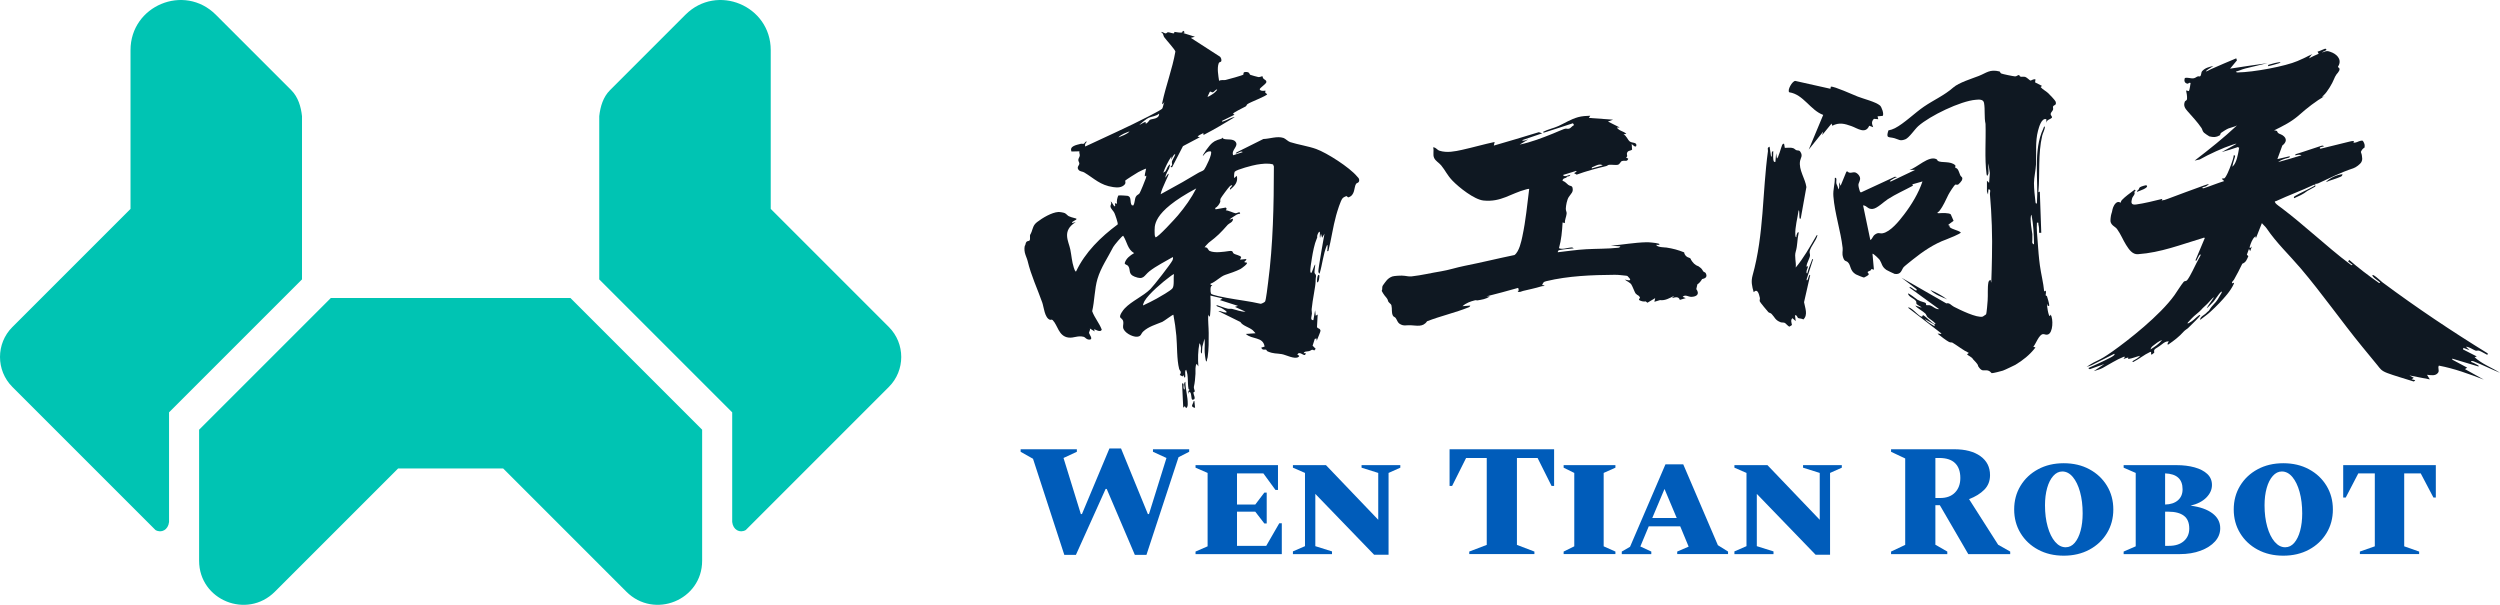
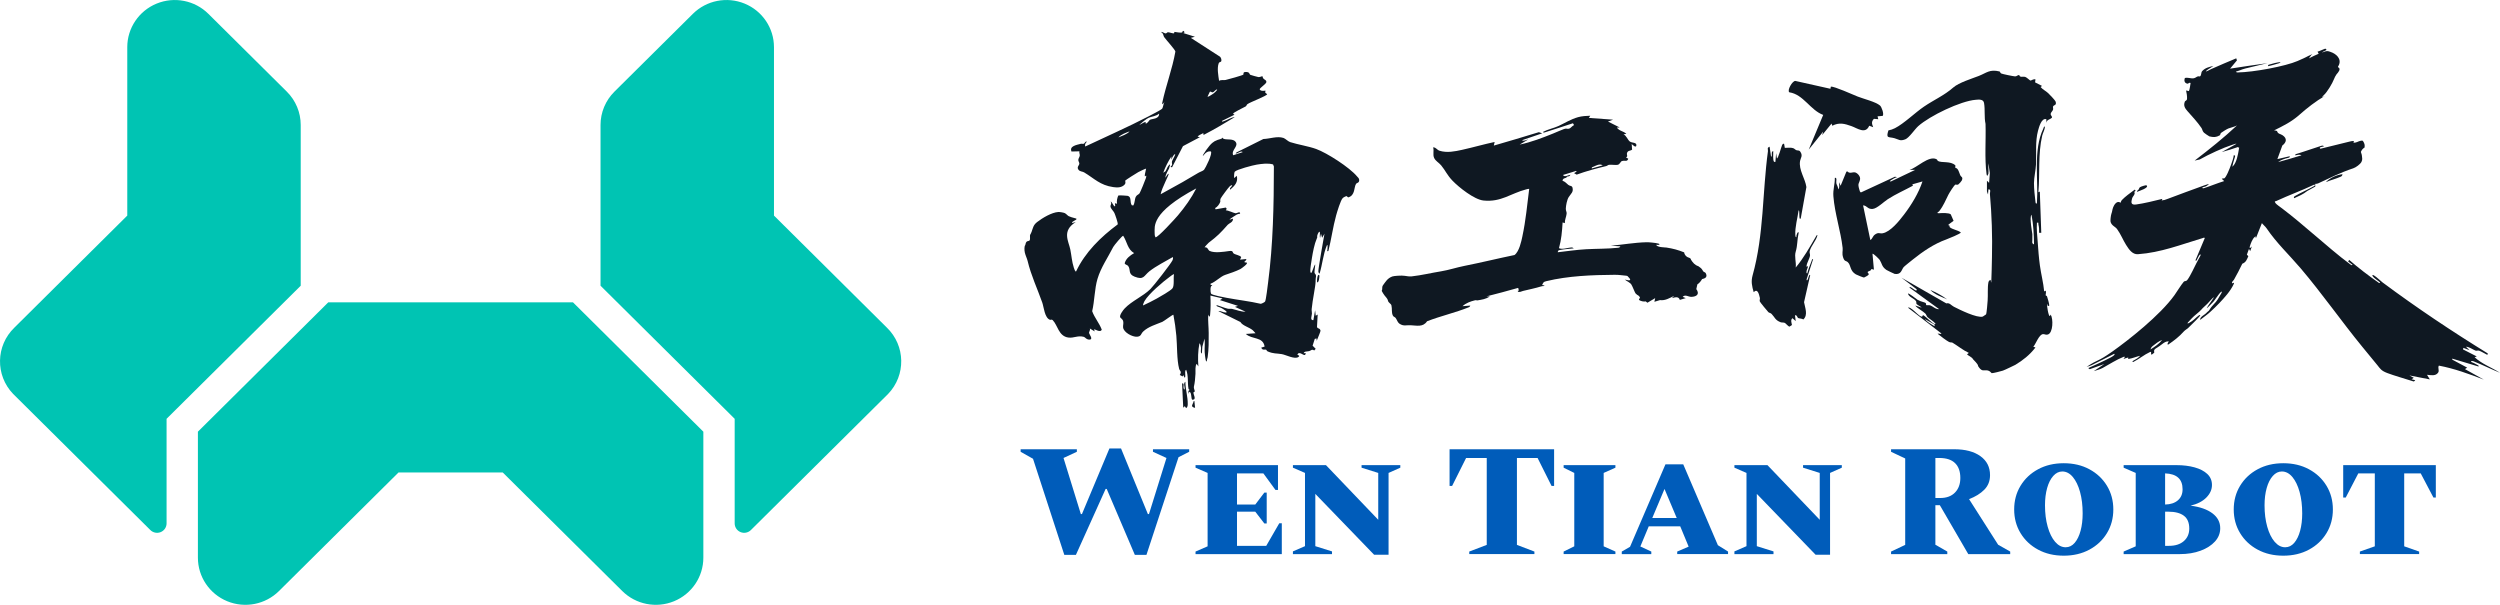
<svg xmlns="http://www.w3.org/2000/svg" id="b" data-name="图层 2" viewBox="0 0 351.387 85.011">
  <defs>
    <style>
      .e {
        fill: #005cba;
      }

      .f {
        fill: #0f1822;
      }

      .g {
        fill: #00c4b3;
      }
    </style>
  </defs>
  <g id="c" data-name="3">
    <g>
      <path class="e" d="M149.594,77.992l-4.399-13.51-1.741-.982v-.357h7.904v.357l-1.876.871,2.435,7.883h.156l3.863-9.223h1.63l3.773,9.223h.156l2.457-7.883-1.898-.871v-.357h5.091v.357l-1.496.76-4.511,13.732h-1.63l-3.952-9.267h-.156l-4.176,9.267h-1.63Z" />
      <path class="e" d="M168.038,77.881v-.357l1.697-.736v-10.316l-1.697-.737v-.357h11.589v3.483h-.356l-1.697-2.322h-3.707v4.377h2.568l1.272-1.675h.335v4.332h-.335l-1.272-1.652h-2.568v4.801h4.108l1.831-3.171h.357v4.332h-12.125Z" />
      <path class="e" d="M181.726,77.881v-.38l1.697-.736v-10.294l-1.697-.737v-.357h4.645l7.347,7.682v-6.587l-2.345-.737v-.357h5.448v.357l-1.652.737v11.499h-2.032l-8.262-8.552v7.347l2.345.736v.38h-5.493Z" />
      <path class="e" d="M206.512,77.881v-.357l2.457-.938v-12.215h-2.903l-1.965,3.931h-.357v-5.159h14.693v5.159h-.357l-1.965-3.931h-2.903v12.215l2.456.938v.357h-9.155Z" />
      <path class="e" d="M219.776,77.881v-.357l1.496-.736v-10.316l-1.496-.737v-.357h7.279v.357l-1.652.737v10.316l1.652.736v.357h-7.279Z" />
      <path class="e" d="M227.948,77.881v-.357l1.161-.67,4.979-11.589h2.501l4.868,11.366,1.429.893v.357h-7.146v-.357l1.607-.692-1.184-2.858h-4.421l-1.184,2.836,1.541.715v.357h-4.153ZM232.235,72.811h3.438l-1.719-4.086-1.72,4.086Z" />
      <path class="e" d="M243.78,77.881v-.38l1.697-.736v-10.294l-1.697-.737v-.357h4.645l7.347,7.682v-6.587l-2.345-.737v-.357h5.448v.357l-1.652.737v11.499h-2.032l-8.262-8.552v7.347l2.345.736v.38h-5.493Z" />
      <path class="e" d="M265.798,77.881v-.357l1.987-.938v-12.147l-1.987-.938v-.357h8.865c1.562,0,2.795.324,3.695.972s1.351,1.537,1.351,2.669c0,.818-.268,1.5-.804,2.043-.536.544-1.25.986-2.144,1.328l4.087,6.409,1.696.96v.357h-5.895l-3.997-6.878h-.625v5.561l1.675.96v.357h-7.905ZM272.563,64.371h-.535v5.627h.67c.893,0,1.589-.257,2.088-.771.498-.513.748-1.194.748-2.043,0-.907-.246-1.604-.737-2.088-.491-.483-1.236-.726-2.233-.726Z" />
      <path class="e" d="M290.069,78.104c-1.354,0-2.557-.283-3.605-.849-1.05-.565-1.873-1.34-2.468-2.322-.596-.982-.894-2.092-.894-3.327s.298-2.345.894-3.327c.595-.982,1.418-1.757,2.468-2.322,1.049-.566,2.251-.849,3.605-.849s2.558.282,3.606.849c1.05.565,1.872,1.34,2.468,2.322s.894,2.092.894,3.327-.298,2.345-.894,3.327-1.418,1.757-2.468,2.322c-1.049.565-2.252.849-3.606.849ZM290.338,76.921c.491,0,.915-.209,1.272-.625.357-.417.633-.983.826-1.697.193-.715.291-1.526.291-2.435,0-1.131-.123-2.14-.369-3.025-.245-.886-.584-1.585-1.016-2.099s-.924-.771-1.474-.771c-.477,0-.901.208-1.273.625s-.658.982-.859,1.697c-.201.714-.302,1.526-.302,2.434,0,1.116.127,2.121.38,3.015s.599,1.597,1.038,2.11.935.771,1.485.771Z" />
      <path class="e" d="M298.488,77.881v-.357l1.697-.736v-10.316l-1.697-.737v-.357h7.436c.938,0,1.783.104,2.535.312.751.209,1.347.518,1.786.927.438.41.658.927.658,1.552,0,.641-.264,1.229-.792,1.765-.529.536-1.27.915-2.222,1.139,1.31.164,2.333.521,3.07,1.071.736.552,1.104,1.251,1.104,2.1,0,.7-.245,1.321-.736,1.864-.491.544-1.165.976-2.021,1.295-.856.32-1.828.48-2.914.48h-7.905ZM306.772,68.77c0-1.43-.818-2.174-2.456-2.233v4.377c.759-.015,1.358-.212,1.798-.592.438-.38.658-.896.658-1.552ZM304.763,71.919h-.446v4.801h.559c.878,0,1.57-.224,2.076-.67s.76-1.034.76-1.764c0-.819-.254-1.418-.76-1.798s-1.235-.569-2.188-.569Z" />
      <path class="e" d="M320.929,78.104c-1.354,0-2.557-.283-3.605-.849-1.05-.565-1.873-1.34-2.468-2.322-.596-.982-.894-2.092-.894-3.327s.298-2.345.894-3.327c.595-.982,1.418-1.757,2.468-2.322,1.049-.566,2.251-.849,3.605-.849s2.558.282,3.606.849c1.05.565,1.872,1.34,2.468,2.322s.894,2.092.894,3.327-.298,2.345-.894,3.327-1.418,1.757-2.468,2.322c-1.049.565-2.252.849-3.606.849ZM321.197,76.921c.491,0,.915-.209,1.272-.625.357-.417.633-.983.826-1.697.193-.715.291-1.526.291-2.435,0-1.131-.123-2.14-.369-3.025-.245-.886-.584-1.585-1.016-2.099s-.924-.771-1.474-.771c-.477,0-.901.208-1.273.625s-.658.982-.859,1.697c-.201.714-.302,1.526-.302,2.434,0,1.116.127,2.121.38,3.015s.599,1.597,1.038,2.11.935.771,1.485.771Z" />
      <path class="e" d="M331.692,77.881v-.357l2.099-.736v-10.25h-2.322l-1.764,3.395h-.357v-4.556h13.019v4.556h-.335l-1.786-3.395h-2.323v10.25l2.1.736v.357h-8.329Z" />
    </g>
    <g id="d" data-name=" 图层 1-2">
-       <path class="g" d="M46.495,41.888h33.685l18.509,18.509v18.42c0,5.535-6.725,8.272-10.653,4.345l-17.319-17.319h-14.759l-17.319,17.319c-3.928,3.928-10.653,1.19-10.653-4.345v-18.42l18.509-18.509h0l-0-0Z" />
-       <path class="g" d="M108.33,7.042v22.318l16.604,16.604c2.321,2.321,2.321,6.1,0,8.421l-20.116,20.116c-.833.476-1.785-.03-1.904-1.131v-15.414l-18.687-18.687v-22.943c.149-1.339.536-2.678,1.518-3.66l10.593-10.593c4.434-4.434,11.992-1.28,11.992,4.969Z" />
-       <path class="g" d="M18.345,7.042v22.318L1.741,45.964c-2.321,2.321-2.321,6.1,0,8.421l20.116,20.116c.833.476,1.785-.03,1.904-1.131v-15.414l18.687-18.687v-22.943c-.149-1.339-.536-2.678-1.518-3.66L30.337,2.073c-4.434-4.434-11.992-1.28-11.992,4.969h0Z" />
+       <path class="g" d="M98.859,60.675V78.387A6.677,6.624 0 0 1 87.46,83.07L70.663,66.409H56.012L39.215,83.07A6.677,6.624 0 0 1 27.816,78.387V60.675L46.141,42.494H80.534L98.859,60.675Z" />
+       <path class="g" d="M84.408,17.564V40.161L103.262,58.865V73.565A1.335,1.325 0 0 0 105.542,74.501L124.83,55.366A6.677,6.624 0 0 0 124.658,46.054L108.786,30.302V6.624A6.677,6.624 0 0 0 97.39,1.941L86.361,12.881A6.677,6.624 0 0 0 84.408,17.564Z" />
+       <path class="g" d="M42.267,17.564V40.161L23.413,58.865V73.565A1.335,1.325 0 0 1 21.133,74.501L1.845,55.366A6.677,6.624 0 0 1 2.017,46.054L17.889,30.302V6.624A6.677,6.624 0 0 1 29.285,1.941L40.314,12.881A6.677,6.624 0 0 1 42.267,17.564Z" />
    </g>
    <g>
      <g>
        <path class="f" d="M329.241,24.482c-.013.178-.067.272-.237.35-.678.309-1.415.482-2.105.767.656-.623,1.446-.994,2.343-1.117Z" />
        <path class="f" d="M300.366,26.964c-.025-.188.163-.223.242-.351.079-.128.051-.209.188-.305s.819-.312.9-.257c.475.328-1.104.82-1.33.913Z" />
        <path class="f" d="M320.543,8.72c-.088.176-.324.194-.478.242-.436.134-.83.247-1.263.345-.043-.188.018-.187.172-.237.519-.167,1.033-.287,1.569-.349Z" />
        <path class="f" d="M346.775,51.673c-.641-.354-1.274-.67-1.926-1.032-.053-.029-.27-.121-.159-.229,1.22.365,2.451.737,3.671,1.102.107-.111-.103-.198-.159-.23-.307-.174-.585-.307-.9-.427.044-.19.29-.105.392-.064,1.265.502,2.444,1.099,3.693,1.605-1.194-.762-2.517-1.22-3.57-2.19.103-.036.206-.071.308-.107-.646-.33-1.292-.66-1.939-.991.018-.073.036-.145.055-.217.289.11.578.221.867.331-.169-.163-.337-.328-.508-.49.513.037.87.346,1.328.538.202.085.318-.064.554.029.349.137.772.405,1.129.583.03-.065.034-.142.063-.206-5.086-3.133-9.973-6.399-14.799-9.986-.274-.204-.859-.791-1.199-.978-.213-.117-.309-.071-.148.154.16.225.661.54.86.708.199.168.178.164.015.213-1.465-1.024-2.87-2.084-4.212-3.258-.05.072-.101.144-.151.215.208.16.417.322.624.482-.117.109-.229-.003-.337-.083-1.629-1.194-3.513-2.842-4.961-4.068-1.692-1.432-2.904-2.49-4.598-3.777-.209-.159-.803-.562-.936-.752-.208-.3-.022-.234.106-.293,1.774-.824,3.574-1.47,5.328-2.303.05.02.101.037.153.054-.078.076-.136.138-.235.192-.86.475-1.759.867-2.62,1.358-.11.063-.21.181-.107.305.646-.292,1.279-.558,1.833-1.012.379-.208.757-.416,1.135-.625-.003-.127-.007-.254-.01-.38.138-.015.273-.005.401-.065,1.644-.766,3.198-1.551,4.951-2.125.369-.121.978-.57,1.147-.895.169-.326.093-.58.07-.815-.033-.338-.092-.312-.153-.593.132-.286.245-.443.516-.611.061-.355-.002-.568-.189-.871-.09-.147-.192-.114-.336-.086-.401.076-.521.265-.995.285-.168.007.434-.415-.565-.173-.999.242-2.95.73-4.122,1.016-.319-.22.337-.305.48-.32-.039-.193-.294-.114-.4-.08-1.207.378-2.355.802-3.554,1.16-.032.055-.067.109-.1.164.331-.022.606-.181.918-.007-1.09.335-2.182.661-3.283.955.42-.318.895-.471,1.395-.593.187-.046.227-.045.243-.236-.58.15-1.158.283-1.742.408.231-.636.464-1.267.693-1.905.598-.46.702-1.002.03-1.451-.309-.207-.661-.164-.774-.592-.158-.034-.277-.112-.442-.072,1.295-.64,2.469-1.213,3.57-2.189,1.101-.977,2.314-1.927,3.605-2.673-.139.06-.276.134-.413.202.084-.104.134-.212.246-.305.466-.387,1.241-1.717,1.406-2.177.093-.26.268-.581.394-.756.202-.227.7-.766.227-.986-.034-.234-.006-.071.098-.302.403-.901-.369-1.6-1.189-1.867-.2-.065-.31-.111-.465-.109-.289.003-.459.173-.733.179.22-.107.431-.222.649-.334-.065-.171-.098-.215-.293-.145-.312.113-.637.289-.966.38.052.099.107.196.161.294-.468.197-.918.416-1.37.651.178-.212.218-.392.492-.606-1.198.536-.445.262-2.105.981-1.66.72-6.128,1.576-8.449,1.603-.266-.061-.265-.102-.031-.169.522-.151.473-.203,1.178-.395.705-.192,2.242-.511,3.1-.745-1.73.257-3.519.485-5.266.775.318-.388.641-.774.961-1.161-.032-.097-.065-.193-.095-.291-1.185.502-2.355.985-3.54,1.519-.047.021-.971.535-.673.229.198-.203.736-.477,1.008-.671-.577.117-1.156.259-1.571.706-.221.238-.065.565-.336.772-.395-.119-.489.176-.871.25-.382.074-.842-.161-1.244-.036-.123.354-.065.697.34.791.178.041.284-.23.467-.085-.075.38-.083.77-.235,1.135-.133-.03-.264-.074-.398-.094.087.342.154.841.137,1.158-.018.317-.242.234-.319.437-.214.563.041.93.396,1.332.691.784,1.358,1.482,1.953,2.35.135.197.111.42.346.657.047.048.676.502.76.522.606.144.938.142,1.446-.14.159-.089.026-.23.229-.375.203-.145.783-.515,1.007-.599.478-.177.784-.21,1.198-.422-1.89,1.774-3.9,3.364-5.95,4.941.245-.055.456-.093.722-.162,1.29-.732,3.298-1.649,4.548-2.054,1.25-.405.071.022.613-.148-.718.399-1.372.789-2.075,1.166.771-.221,1.531-.434,2.289-.712.161.271.215-.227.113.375s-.3,1.796-.82,2.311c-.17.169-.051-.067-.041-.136.055-.381.242-.823.323-1.177.058-.253-.025-.14-.167-.233-.078.327-.012.244-.145.645-.216.654-.619,1.821-1.015,2.425-.251.383-.25.079-.528.268.127.082.219.208.327.313-.958.291-1.876.684-2.829.991-.113.036-.222.05-.236-.091.225-.115.475-.087.696-.284.221-.197.546-.347-.447-.007s-4.127,1.521-5.103,1.883c-.976.363-.3.047-.885.255.113-.094.08-.151.112-.247-1.168.288-2.535.63-3.674.786-.79.108-.698-.347-.576-.824.09-.354.51-.596.319-.936-.026-.047.274-.153.142-.237-.132-.084.089-.209-.28.056-.37.264-1.22.901-1.573,1.284-.186.202-.12.209-.224.415-.493-.388-.913.307-1.032.626-.162.433-.11.538-.257.937-.078.211-.164.955-.112,1.126.17.557.648.649.914,1.011.506.689.843,1.554,1.262,2.216.42.662.894,1.369,1.675,1.314,3.212-.226,6.055-1.358,9.099-2.266.084-.025.218-.118.293-.002-.428,1.029-.867,2.059-1.299,3.087.013.208.118.107.18-.013.149-.29.267-.57.481-.817.016.053.032.108.052.158-.419.746-.762,1.454-1.154,2.242-.162.325-.506.973-.714,1.226-.208.254-.36.091-.519.278-.371.438-.998,1.46-1.284,1.86-2.031,2.844-6.515,6.36-8.729,7.923-2.214,1.563-1.9,1.002-3.628,2.162.278-.081.524-.158.682-.234,1.107-.533,2.126-1.064,3.2-1.604.239.106-.356.443-.449.492-1.055.551-2.117,1.031-3.195,1.517.068.052.134.105.201.158.685-.244,1.371-.488,2.056-.732-.497.335-.992.665-1.489,1.003.443-.149.841-.226,1.266-.456.959-.519,1.907-1.156,2.932-1.557.079-.031.164-.051.153.049-.011.1-.134.18-.18.265.19-.067.44-.177.627-.206.187-.028-.132.216.144.178.535-.074,1.056-.327,1.592-.436-.269.314-.611.483-.965.688-.117.067-.219.184-.012.187.795-.398,1.544-1.033,2.331-1.391.338-.154.044.279.254.366.118-.085.242-.188.361-.278-.085-.434.061-.506.423-.723.211-.126.436-.296.644-.454.313-.238.571-.444.984-.42-.043.111-.183.242-.178.362.006.12.046.122.163.042.745-.511,1.495-1.084,2.1-1.775.179-.204.532-.409.596-.473.464-.478,1.982-1.878,1.706-1.866-.169-.049-.8.654-1.153.881-.298.192-.634.419-.602.256.012-.062.306-.338.595-.668.303-.346,1.091-.905,1.354-1.23.219-.27.566-.54.816-.796.253-.264.825-.907.91-.93.135-.037-.82,1.174-.961,1.49-.094.212.67-.615.787-.725.371-.347.839-1.235,1.252-1.561.062-.049.07.098.037.157-.159.287-.363.639-.536.921-.345.561-.821.871-1.137,1.43-.164.29-.249.232-.529.548-.166.188-.879.495-.818.924.682-.546,1.018-.74,1.509-1.208.424-.404.715-.655,1.194-1.165.705-.752,1.56-1.666,2.007-2.65.227-.5-.355.161-.218-.288.034-.112.188-.209.264-.345.405-.722.81-1.485,1.168-2.243.517-.192.644-.59.849-1.064-.069-.068-.139-.136-.208-.204.1-.275.2-.551.3-.826.054.11.108.219.162.329.08-.218.16-.441.241-.656-.082.039-.142.209-.247.189s-.08-.049-.038-.197c.108-.384.369-1.086.69-1.332.322-.246-.014.144.191.111.262-.68.534-1.373.811-2.053.191.242.495.481.66.724,1.424,2.097,3.144,3.689,4.795,5.629,2.978,3.5,5.78,7.513,8.654,11.02.891,1.087,1.272,1.538,2.132,2.597.391.481.505.76,1.38,1.097.875.337,2.662.852,3.714,1.189.128-.034.139-.122.22-.19-.172-.038-.342-.076-.513-.115.103-.071.206-.143.308-.214-.204-.11-.409-.221-.613-.331.956.186,1.913.372,2.869.557-.131-.216-.271-.433-.396-.649.557.049,1.212.219,1.57-.315.199-.296-.098-.666.099-.973,2.187.414,4.243,1.174,6.321,1.97-.884-.493-1.769-.986-2.653-1.479.103-.072.206-.144.31-.214ZM302.251,49.12c.15-.273.052-.269.356-.514.304-.246.854-.685,1.295-.822-.454.57-1.024.946-1.651,1.336Z" />
      </g>
      <g>
        <path class="f" d="M279.479,24.435c-.009.062-.124.154-.103.253-.119.031-.143-.114-.155-.2-.296-2.276-.072-4.772-.145-7.075-.208-.938-.042-2.012-.21-2.943-.1-.552-.722-.48-1.156-.446-2.15.169-6.479,2.261-8.097,3.709-.484.433-1.284,1.647-1.814,1.849-.767.293-.895.02-1.53-.158-.815-.227-1.223.094-.845-1.094.34-.069.603-.152.913-.31,1.3-.665,2.815-2.17,4.089-3.035,1.438-.977,2.837-1.564,4.124-2.693.775-.68,2.605-1.238,3.576-1.617,1.091-.427,1.526-.973,2.91-.633.097.024.096.213.243.285.175.086,1.729.403,1.948.41.26.007.359-.212.572-.19.052.005.045.163.137.203.226.099.492-.014.724.06.217.069.651.507.716.512.158.012.458-.276.721-.158l-.058.412.974.501-.202.152c.3.354.739.552,1.071.863.195.183.993,1.013,1.048,1.193.161.524-.222.46-.343.643-.082.123.03.306-.02.477-.059.201-.318.402-.336.595-.022.245.268.366.166.553-.274.256-.716.26-.774.71l.002-.507c-.684-.219-1.035,1.113-1.173,1.625-.403,1.506-.212,3.168-.282,4.727-.037.827-.286,1.85-.286,2.648 0.0.747.118,1.885.214,2.645.017.139.072.323.202.151.228-3.25-.558-7.454.888-10.452.058-.121.054-.301.231-.328.004.465-.274.852-.378,1.299-.605,2.595-.307,5.316-.536,7.956l.202-.103.204,5.798-.305-0c.021-.399-.002-.789-.1-1.177-.043-.17.102-.297-.205-.247-.069.906.045,1.799.107,2.691.076,1.097.158,2.231.312,3.346.168,1.214.485,2.402.599,3.624l.202-.103c.116.195-.012.533.007.648.012.07.163.059.188.144.106.365.267.836.307,1.201.022.202-.019.145-.196.144l-.101-.306c-.059.186.208,1.893.405,1.729l.101-.203c.38.602.347,2.589-.403,2.806-.294.085-.437-.069-.66-.058-.581.03-1.012,1.375-1.379,1.777l.304.1c-.814,1.066-1.795,1.818-2.828,2.442,0,0-1.493.733-1.753.814-.287.089-1.34.364-1.571.357-.044-.001-.24-.381-.729-.403-.417-.019-.628.149-1.035-.376l-.145-.213c.016-.298-.652-.861-.694-.943-.181-.354-.692-.509-.867-.71l.255-.203c-.816-.38-1.521-.972-2.286-1.432-.121-.073-.296-.008-.493-.106-.368-.185-1.142-.782-1.491-1.062-.382-.307.477.089.401-.145l-4.682-3.612c.182-.111.503.169.644.272.309.226.877.845,1.178.96.321.123.104-.186.364-.163.424.271,1.112,1.048,1.531,1.218.047.019.167.027.151-.049-.311-.358-.784-.598-1.122-.913-.127-.119-.159-.35-.31-.504-.343-.35-1.088-.69-1.418-1.126l.915.306c-.162-.196-.569-.348-.715-.513-.101-.114.011-.242-.089-.403-.239-.387-1.034-.575-1.13-1.067.111-.112,1.167.772,1.33.865.023.013.323.152.404.192.183.089.62.169.739.264.125.099.046.258.08.291.057.055.374-.009.53.036.402.116.811.6,1.293.539l-4.124-3c-.11-.222.151-.058.226-.022.227.109.816.691.742.227l-2.137-1.628,6.308,3.615c.466-.123.664.269,1.057.469.819.418,3.247,1.623,4.068,1.385.036-.01.441-.284.455-.308.097-.171.202-1.622.228-1.959.057-.748-.032-1.826.105-2.539.031-.162.144-.307.302-.358l.102.406c.052-1.209.07-2.4.098-3.614.069-2.98-.028-5.84-.288-8.856-.017-.201.206-.701-.216-.648l-.051.712c-.024-0-.153-.435-.153-.459v-1.475l.304.304.106-1.366-.207-1.379c-.045.465.062,1.025,0,1.475ZM285.892,34.351c-.017-1.398-.088-2.797-.355-4.169-.327.335.11,2.58.12,2.723s-.004.758,0,.802c.018.205-.141.515.235.644ZM271.943,45.641l-1.425-.815c.36.448.896.721,1.376,1.015l.049-.201Z" />
        <path class="f" d="M272.381,22.624c.53.3,1.765-.021,2.421.592.127.118-.036.269.006.335.025.039.235.081.341.225.181.245.244.575.373.849.135.285.436.248.214.751-.046.104-.393.495-.482.546-.203.115-.292-.008-.395.018-.184.046-.874,1.179-1.003,1.426-.448.857-.627,1.457-1.303,2.335-.039.051-.555.307.043.265.353-.025,1.355-.071,1.595.166l.394.905-.705.52c-.068.182.158.144.171.173.022.048-.067.141-.047.161.412.399,1.166.424,1.603.784 0.0.164-1.778.886-2.066.988-1.67.594-3.279,1.682-4.701,2.828-.216.175-1.187.944-1.279,1.062-.318.407-.335,1.072-1.247.949-.064-.009-1.081-.499-1.171-.562-.674-.472-.612-.891-.938-1.402-.074-.115-.923-.971-1.018-.863l.203,2.236c-.514-.209-.329.003-.479.101-.276.18-.6.112-.249.479l-.027.134c-.036.067-.572.376-.639.385-.076.01-.988-.354-1.143-.445-.875-.514-.667-1.264-1.123-1.7-.281-.269-.462-.049-.67-.68-.194-.591-.018-.894-.069-1.345-.266-2.342-1.11-4.835-1.3-7.253-.075-.946.221-1.675.203-2.591.364-.082.158.5.208.757.048.245.288.52.249.869.275-.258.117-.687.154-1.016l.201.507.814-1.985.139-.036c.358.408.771.002,1.157.163.342.143.701.586.622.969-.129.624-.369.493-.113,1.378.036.126.106.502.283.426l4.733-2.19.308.054c-.28.074-.61.263-.849.424-.104.07-.318.204-.018.186l3.412-1.627-.813.003c1.016-.267,2.715-2.056,3.798-1.503.134.069.15.221.202.25ZM270.212,25.503l-1.426.408.088.187c-1.178.638-2.412,1.176-3.54,1.905-.561.363-1.513,1.308-2.108,1.36-.756.066-.73-.431-1.361-.503l1.019,4.881c.35-.219.295-.537.678-.795.501-.338.602-.078,1.055-.159,1.102-.198,2.333-1.75,2.993-2.613,1.059-1.387,2.055-3.022,2.604-4.67Z" />
        <path class="f" d="M250.765,20.215l.099.567c.355.014.828-.082,1.169.042.194.07.275.201.439.279.194.093.391-.05.58.235.376.567.036.854-.041,1.271-.23,1.258.719,2.471.886,3.682l-.791,4.399c-.337.411-.088-1.189-.304-1.119-.152,1.1-.52,2.347-.461,3.46.005.09.015.334.154.302-.018-.206.034-.363.114-.548.043-.099.225-.302.192-.013-.212.929-.142,1.745-.398,2.572-.228.736.093,1.496-.008,2.26,1.109-1.322,1.961-2.851,2.83-4.342.028-.049.153-.324.224-.183-.178.743-.894,1.472-1.078,2.185-.073.282.059.42.038.638-.038.401-.433,1.02-.488,1.448-.033.259.091.084.203.049-.011.242-.152.422-.195.671-.018.101-.081.374.093.346.137-.551.358-1.095.565-1.623.021-.054.142-.515.253-.358l-.919,2.845c.077.438.285-.367.303-.41.024-.056.11-.341.208-.199l-.864,3.801c.136.785.59,1.797-.101,2.429-.19-.145-.596-.117-.74-.207-.107-.067-.154-.455-.434-.379l.101.813-.458-.404c-.296.245-.123.64-.068.955l-.34.228c-.194-.011-.515-.457-.664-.522-.196-.085-.421-.024-.612-.101-.778-.312-.772-.681-1.267-1.176-.123-.124-.341-.137-.43-.231-.171-.182-1.159-1.373-1.203-1.502-.068-.202.048-.349.008-.505-.128-.496-.299-1.385-.871-.809-.242-.825-.392-1.494-.156-2.341,1.614-5.774,1.366-11.669,2.161-17.47.034-.249-.183-.477.232-.631l.206,1.423c.259-.129-.083-.71.303-.813.022.384-.034.778.011,1.161.021.182.053.438.294.363l.104-1.219.102.711c.147.2.655-1.73.737-1.856.081-.125.091-.217.28-.177Z" />
        <path class="f" d="M257.277,12.478l.056-.3c.437-.08,3.16,1.151,3.792,1.401.797.315,2.518.729,3.121,1.255.225.196.586,1.177.379,1.454l-.726.063.101.405-.608-.055c-.387.388-.298.724-.105,1.174l-.56-.201c-.524,1.246-1.681.339-2.497.052-.976-.344-1.705-.555-2.695-.053l-.101-.305-1.326,1.626.152-.508-2.034,2.542,2.034-4.877c-1.82-.668-2.765-2.876-4.762-3.178-.348-.246.417-1.611.843-1.599l4.934,1.104Z" />
        <path class="f" d="M273.675,42.079c-.768-.356-1.788-.683-2.342-1.32.814.349,1.636.786,2.342,1.32Z" />
      </g>
      <path class="f" d="M236.714,35.476c.025.277.248.549.472.663.224.114.451.096.488.361.265.422.541.755,1.033.914.078.067.238.179.31.228.186.127.273.349.381.492s.265.112.338.242c.284.507.019.749-.493.843-.184.299-.371.559-.67.752-.05.221-.104.438-.15.661.501.692.086,1.075-.713,1.093-.373.008-.868-.389-1.2.001.14.05.287.117.43.174-.277.085-.555.169-.833.252-.161-.535-.679-.366-1.106-.249.103-.106.206-.212.308-.319-.636.307-1.261.699-1.991.598-.263.078-.525.156-.787.236.038-.172.074-.345.116-.516-.366.214-.73.432-1.094.649-.081-.063-.153-.128-.241-.188-.273.064-.667-.034-.877-.164-.21-.13.113-.28.069-.379-.166-.375-.275-.209-.617-.578-.097-.104-.414-.971-.59-1.249-.176-.278-.655-.478-.913-.683.177-.012.575.172.713.053.138-.119-.19-.363-.251-.458-.061-.095-.117-.14-.241-.149-.611-.047-.992-.136-1.665-.131-3.164.022-6.52.15-9.587.891-.44.106-.401.182-.554.436-.153.253.274.039.279.249-.146.005-.289.001-.438.048-.849.266-1.689.426-2.568.642-.243.06-.488.24-.757.087.06-.067.128-.138.191-.206-.066.002-.133.004-.2.006.066-.036.131-.073.197-.109-.051-.065-.101-.132-.151-.198-1.477.419-2.958.821-4.447,1.193.164 0.0.327.001.492-0-.54.378-1.09.448-1.738.558-.101.017-.19-.053-.336-.016-.631.158-1.259.374-1.759.831.364-.028.732-.061,1.098-.088-.04.098-.103.194-.204.235-1.926.776-3.941,1.218-5.879,1.973-.572.871-1.477.588-2.306.558-.681-.025-.959.151-1.511-.18-.345-.207-.374-.532-.596-.842-.09-.125-.303-.166-.379-.314-.246-.48-.086-.929-.215-1.455-.067-.275-.437-.341-.497-.703-.035-.21-.311-.498-.466-.69-.155-.192-.288-.432-.403-.648.177-.37-.065-.479.243-.878.308-.399.554-.894,1.255-1.148.231-.084,1.32-.16,1.722-.09.292.051.704.111.984.08,1.427-.159,2.725-.484,4.148-.714,1.067-.173,2.165-.542,3.249-.756,2.361-.466,4.695-1.046,7.065-1.533.664-.487.966-1.965,1.096-2.572.511-2.393.668-4.413.969-6.729-.186.007-.262.032-.442.079-2.156.561-3.508,1.818-5.987,1.562-1.286-.133-3.442-1.837-4.357-2.792-.765-.798-.966-1.392-1.592-2.153-.308-.376-.786-.593-.992-1.057-.206-.464.017-.995-.135-1.473.432 0.0.527.364.918.483,1.04.316,2.121.095,3.154-.133,1.558-.344,3.026-.776,4.573-1.105-.041.169-.075.338-.112.508,2.116-.611,4.226-1.237,6.331-1.885.158.053.316.107.475.16-.946.327-1.892.653-2.841.971.3.185.574-.061.883-.116-.404.246-.809.487-1.215.731,1.648-.346,3.133-.926,4.719-1.563.33-.133,1.286-.554,1.515-.626.5-.158.402.087.817-.094.105-.046.412-.405.59-.453-.036-.101-.106-.173-.156-.262-1.298.41-2.575.857-3.88,1.256-.109.033-.292.135-.312-.049.646-.352,1.549-.535,2.177-.828.988-.462,1.696-.938,2.735-1.235.512-.146,1.164-.19,1.717-.203-.058.105-.132.205-.197.307,1.133.082,2.267.164,3.4.247-.237.088-.475.176-.712.264.55.278,1.101.556,1.65.834-.136.003-.272.006-.408.008.332.493.928.488,1.341.889-.135.023-.273.031-.405.066.415.184.572.748.877.998.305.25.995.088.933.565-.053.407-.536-.092-.66-.213.006.265.044.54.059.807-.295.205-.614.086-.723.506-.057.218.181.457-.14.57.112.069.207.143.324.2-.174.496-.453.169-.903.331-.213.077-.256.484-.639.53-.299.036-.798-.043-1.161-.011-.126.011-.249.146-.412.184-1.385.328-2.786.704-4.134,1.197-.121-.066-.239-.134-.358-.2.091-.127.524-.205.25-.314-.605.189-1.211.374-1.816.563.214.37.716.007,1.047-.029-.121.252-.242.207-.497.268-.052.012-.008.116-.112.15-.234.077-.488.115-.502.429.329.081.574.385.813.577.239.192.515.075.592.407.139.601-.19.782-.528,1.291-.25.376-.397,1.184-.416,1.621-.014.335.144.456.115.725-.051.473-.276.85-.25,1.328-.107-.033-.211-.062-.317-.093-.074,1.234-.171,2.423-.51,3.613.412.209,1.149-.033,1.507-.071.358-.038.342-.061.573.099-.663.081-1.341.101-1.975.238-.227.049-.248.106-.274.308,1.372-.149,2.572-.344,3.986-.424,1.414-.079,3.037-.05,4.477-.205.184-.02.249-.056.339-.2-.453-.031-.894-.06-1.35-.091,1.718-.14,3.245-.443,5.039-.488.325-.008,1.261.085,1.635.183.115.03.226.079.149.151s-.338.014-.423.028c.039.363,1.295.365,1.412.384.979.153,1.653.341,2.502.68ZM225.271,23.24c-.425-.275-.917.025-1.304.189-.221.094-.219.027-.24.25.518-.15,1.031-.294,1.544-.438Z" />
      <g>
        <path class="f" d="M165.033,4.666c.022-.015 0-.171.058-.182.234.033.895.161,1.082.064.049-.025.027-.442.338-.016l-.183.117,1.621.516-.571.158,4.102,2.648c.148.137.25.465.17.646-.057.131-.268.06-.351.27-.266.67-.052,1.781.049,2.474.298-.18.646-.064.894-.116.293-.062,2.441-.655,2.52-.76.056-.074-.1-.358.307-.369.605-.017.504.289.66.397.049.034,1.047.308,1.148.322.209.028.524-.153.572-.116.014.011.031.218.131.328.166.183.437.199.412.499-.021.25-.992.843-.932,1.022.08.239.59.222.801.162l-.023.303.271.207c-.096.265-2.365,1.106-2.766,1.389-.136.096-.132.257-.254.329-.325.193-1.722.819-1.782,1.043l.208.123-1.768.874c-.004.182.203.051.3.022.513-.156,1.007-.542,1.504-.557-1.396.846-2.838,1.707-4.298,2.46-.267.138.06-.271-.213-.173-.101.036-.801.395-.685.464l.3.066-2.384,1.262-1.53,2.969c-.438-.024-.001-.272.002-.3.021-.158-.052-.313-.018-.509.035-.199.435-.768.459-1.046-.289.061-.499.697-.553.782l.015-.444c-.466.69-.867,1.502-1.145,2.286l.312-.21c.272-.45.212-.573.579-.963.142.072.003.176-.061.543-.017.1-.582.929-.513,1.329,0,0,.286-.563.434-.557s-.949,1.947-1.119,2.88l3.056-1.691,2.219-1.303c.22-.143.661-.266.826-.441.159-.168,1.279-2.362.946-2.586-.696-.118-1.063.708-1.119.623-.06-.093.874-1.464,1.343-1.828.273-.212.342-.259.735-.41.243-.093.621-.142.752-.334-.001.072.018.155.092.181.48.169,1.334-.052,1.683.418.482.647-.667,1.159-.334,1.891l1.325-.435c-.119-.231-.594.089-.754.144-.16.055-.305.133-.123-.1l3.792-1.893c.883-.024,1.95-.442,2.82-.152.283.094.633.486.949.588,1.101.354,2.563.573,3.649.965,1.539.556,4.705,2.596,5.744,3.849.126.151.293.265.307.487.028.45-.326.404-.437.563-.323.462-.094,1.637-1.119,1.91l-.206-.183c-.152.016-.441.17-.55.277-.302.294-.792,1.941-.929,2.437-.454,1.64-.673,3.357-1.092,5.006l-.192.02c.083-.003.154-1.231-.034-.779-.505,1.21-.62,2.67-1.006,3.924,0,0-.143-.006-.176-.312s.861-5.288.861-5.288l-.332.571-.158-.57-.132.601c-.074-.231-.015-.461-.017-.678-.005-.53-.341.115-.374.329-.053.346.071.122-.084.47-.312.7-.533,1.863-.659,2.638-.103.634-.268,1.641-.233,1.936s.16.275.249.025.382-1.03.429-1.013-.09.744-.091,1.066.207.263.212.537-.057.195-.059.825-.432,2.574-.549,3.849c-.02.218.043.432.035.648-.011.317-.315.949.205.918l.244-1.395.083.773.276-.174-.096,1.749c.127.33.33.07.489.479.034.201-.338.921-.535,1.473-.046-.317.106-.402-.268-.269l-.304.95.437.441-.216.239c-.302-.256-.433.011-.701.082-.278.073-.698-.002-.779.299l.292-.029c-.064.697-.562-.115-1.017.027l-.14.146c-.053.175.458.128.139.377-.499.389-1.772-.3-2.348-.397-.795-.134-1.127-.021-1.989-.384-.11-.046-.154-.212-.204-.234-.206-.088-.521.145-.692-.294l.473-.149c-.221-1.428-1.782-.96-2.638-1.776l1.361-.095c-.127-.129-.267-.328-.4-.436-.527-.428-1.418-.621-1.725-1.146l-3.104-1.535c.327-.056.636.181.99.201.592.033-.406-.548-.553-.632-.17-.097-.367-.125-.54-.208-.105-.05-.319-.169-.035-.177.46.142,1.013.379,1.472.481.198.044.412-.014.598.027.607.137,1.284.424,1.898.392l-1.493-.674.426-.142-2.534-.811.366-.232-1.708-.408c.044.859.05,1.817-.038,2.67-.01.095-.004.294-.139.284l-.128-.279c-.052.856.06,1.723.065,2.575.007,1.11.019,2.296-.147,3.423-.028.191-.144.373-.107.578-.134.039-.159-.15-.18-.243-.048-.201-.115-.825-.129-1.045-.039-.612.063-1.285-.028-1.906l-.302,1.127-.065.966c-.249-.086-.094-.594-.121-.802-.015-.116-.09-.607-.224-.629-.21,1.075-.228,2.15-.148,3.244l-.235-.366c-.247.282-.146.974-.173,1.409-.04.644-.086,1.24-.222,1.814-.047.196.131.517.123.657-.004.072-.173.071-.183.15-.038.3.484.996-.135,1.023-.263-.05-.053-1.071-.462-1.125l-.066.3c-.029-.269-.145-.439.136-.552-.062-.045-.155-.097-.17-.174-.159-.845.01-1.83-.327-2.661-.315.116.035,1.07-.226,1.098l-.187-.369-.076.203-.413-.203c.336-.51-.005-.556-.088-.875-.339-1.297-.265-3.286-.393-4.647-.093-.993-.225-1.968-.414-2.945-.068-.063-1.331.905-1.557.999-.892.372-1.958.66-2.695,1.363-.335.32-.242.675-.854.725-.655.053-1.893-.606-1.965-1.312-.03-.292.091-.551.011-.875-.08-.32-.386-.426-.428-.563-.095-.304.423-.996.639-1.224,1.014-1.069,2.571-1.686,3.628-2.735.458-.455,2.879-3.553,3.102-4.044.074-.163.088-.274.045-.45-1.018.597-2.365,1.269-3.283,1.994-.807.637-.778,1.288-2.097.766-.97-.384-.499-.964-.908-1.505-.133-.176-.457-.164-.482-.39.185-.67.76-1.082,1.324-1.415-.934-.531-.984-1.59-1.532-2.432-.117-.07-1.294,1.357-1.401,1.567-.735,1.448-1.748,2.905-2.218,4.493-.418,1.412-.402,3.091-.744,4.536.329.929.995,1.655,1.346,2.594-.199.491-.995-.119-1.077-.033l.079.284-.681-.417c.111.22-.134.492-.111.631.029.177.596.874.137.929-.483.058-.68-.329-.85-.376-.887-.243-1.409.204-2.203.091-1.371-.196-1.484-1.745-2.19-2.447-.143-.142-.271-.004-.393-.05-.746-.279-.853-1.795-1.068-2.405-.697-1.981-1.574-3.801-2.066-5.874-.078-.328-.289-.737-.389-1.162-.095-.406-.058-.94.041-1.02.054-.044.054-.371.203-.502.229-.202.5.016.485-.49-.02-.707-.002-.309.214-.891.211-.568.232-.964.792-1.396.748-.577,2.037-1.346,2.967-1.408.2-.013.759.076.93.166.195.103.4.356.532.418.512.242,1.1.296,1.102.387.004.201-.64.289-.644.577l.533-.13c-1.987,1.228-1.005,2.675-.766,3.839.174.847.221,1.73.495,2.562.029.089.197.638.321.532,1.278-2.703,3.467-4.842,5.849-6.607.072-.157-.362-1.391-.471-1.619-.136-.284-.486-.564-.543-.874-.044-.238.229-.418.01-.709.207-.058.487.875.652.616l-.04-.387.299.066c-.082-.379.029-.794.172-1.15.067-.052,1.163.008,1.305.039.622.137.271.909.599,1.325l.203.034c.252-.38.174-.901.374-1.248.164-.285.375-.262.514-.47.106-.16.823-1.887.884-2.119.033-.126.08-.232.039-.367-.091.048-.208.224-.192-.021.019-.276.145-.666.187-.955-.051-.031-.958.412-1.094.487-.228.126-1.798,1.112-1.854,1.208-.015.025.151.303-.078.55-.419.452-1.036.431-1.601.35-1.842-.263-2.647-1.203-4.085-2.068-.23-.139-.571-.098-.78-.354-.297-.364.07-.639.103-.818.036-.194-.13-.361-.141-.546-.012-.22.184-.427.206-.639.023-.216-.113-.398-.046-.605l-1.116.029c-.336-.772.733-.925,1.294-1.081.144-.04.313.033.424-.009.169-.064.258-.436.432-.273-.202.193-.3.372-.223.66,2.942-1.398,5.963-2.714,8.859-4.217.304-.158,1.831-.944,1.943-1.086.166-.212.174-.772.384-1.018l-.259.321c-.12.169-.112-.083-.095-.163.513-2.423,1.414-4.741,1.842-7.182-.013-.245-1.342-1.685-1.59-2.05-.118-.175-.059-.51-.441-.702.231-.061.478.211.676.202.119-.005.178-.158.314-.166.179-.01.739.224.868.135ZM171.083,12.565c-.267.021-.4.356-.637.415-.145.036-.255-.185-.405-.07l-.32.678c.136.089,1.327-.711,1.362-1.023ZM161.661,16.824c.384-.16,1.278-.096,1.257-.853-.415.36-1.007.391-1.433.567-.326.135-1.054.728-1.34.997.147.025,1.091-.718.861-.189.255.098.488-.453.656-.523ZM158.773,18.466c-.514.183-1.232.433-1.576.85.516-.234,1.19-.418,1.576-.85ZM178.935,23.11c-.742-.203-1.526-.09-2.281.027-.537.084-2.817.676-3.109,1-.084.093-.12.84-.066.896l.356-.331c.213.901-.28,1.391-.92,1.956-.178-.217.264-.414.279-.615-.149-.012-.225.039-.334.128-.167.136-1.178,1.501-1.282,1.712-.122.246-.025.377-.065.491-.108.306-.414.747-.724.861l.068.187,1.441-.251.122.183-.128.208c.338-.006,1.162.403,1.381.416.192.011.658-.349.63.058-.153.018-.324.04-.461.115-.127.07-1.089.684-1.019.726l.473-.147c.06.505-.532.639-.723.854-1.038,1.168-1.417,1.566-2.692,2.539-.066.05-.6.613-.566.648.45-.086.472.39.704.499.712.333,2.007.118,2.735.016.624-.088.444.176.635.333.218.179.929.271,1.067.52l-.157.357.871-.091c.073.289-.633.45-.02.49.503.033-.691.864-.806.922-.628.317-1.497.608-2.148.824-.643.213-1.366,1.004-2.048,1.232-.007.208.015.211.214.173l.009.094c-.312-.007-.245.943-.157,1.128.097.206,1.82.52,2.181.589,1.593.304,3.221.476,4.804.843.126-.003.546-.218.611-.313.135-.198.371-2.243.426-2.665.71-5.411.806-10.87.815-16.325l-.117-.286ZM168.145,26.479c-6.458,3.437-5.824,5.399-5.855,6.241-.009.241.009.405.115.628.258.15,2.847-2.705,3.155-3.071.985-1.171,1.892-2.433,2.584-3.798ZM165.012,38.555c-.074-.063-.45.24-.547.31-.98.707-3.035,2.457-3.604,3.462-.052.093-.255.534-.187.601.649-.307,1.296-.616,1.923-.969.462-.26,1.907-1.079,2.189-1.419.304-.367.115-1.485.226-1.985Z" />
        <path class="f" d="M166.709,57.362l-.179-.274-.22.218-.165-3.407c.469-.111-.037.767.381.84.021-.331-.252-.857.081-1.085.007,1.058.35,2.088.336,3.148-.003.204-.026.455-.235.561Z" />
        <path class="f" d="M185.415,38.662c.109.085-.064,1.224-.296.997-.027-.343.034-.733.114-.915.077-.176.182-.082.182-.082Z" />
        <path class="f" d="M167.976,57.325c-.799-.153-.245-.535-.198-.957.157-.043.104.121.121.23.039.24.043.488.076.727Z" />
      </g>
    </g>
  </g>
</svg>
